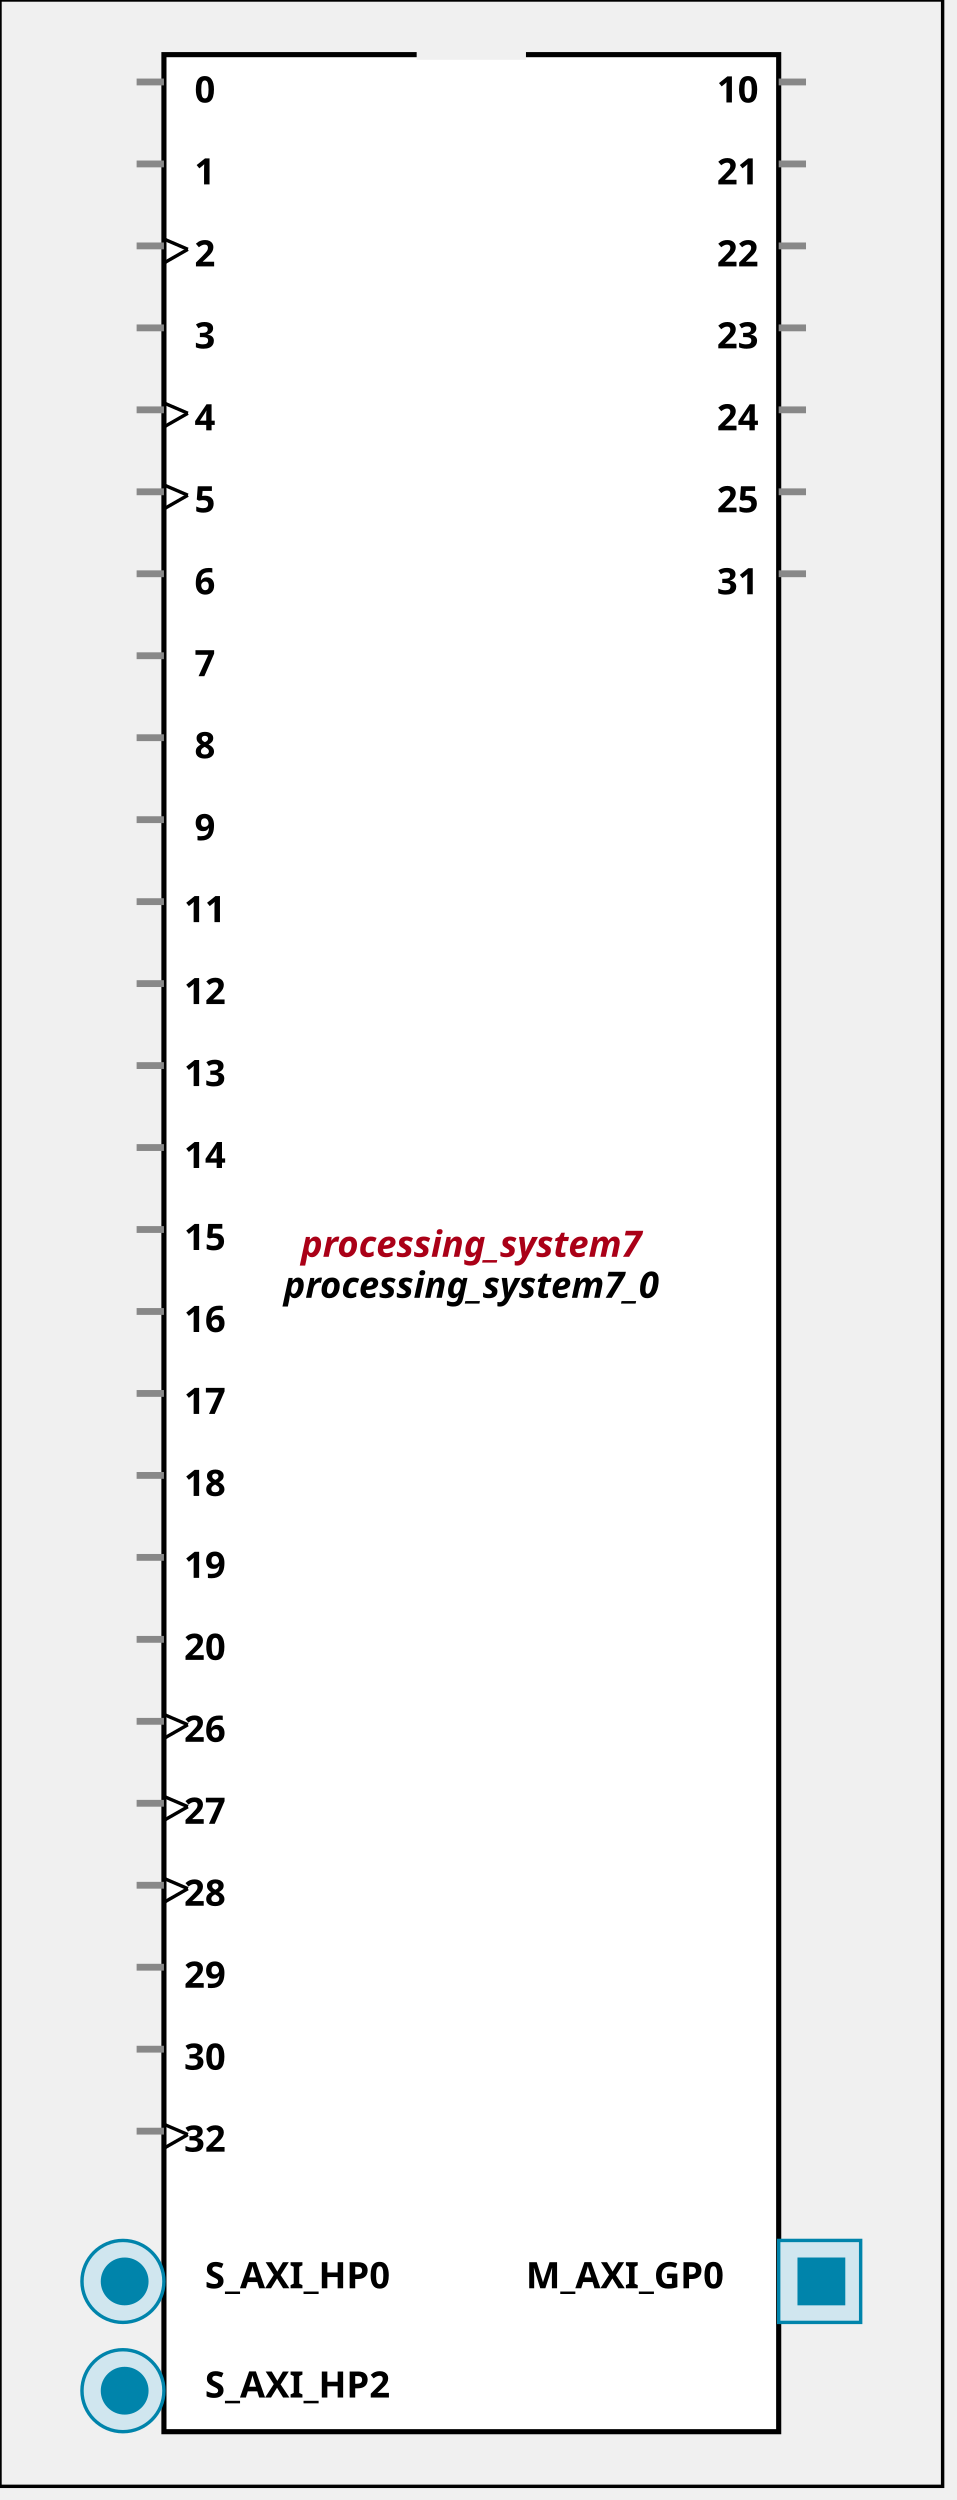
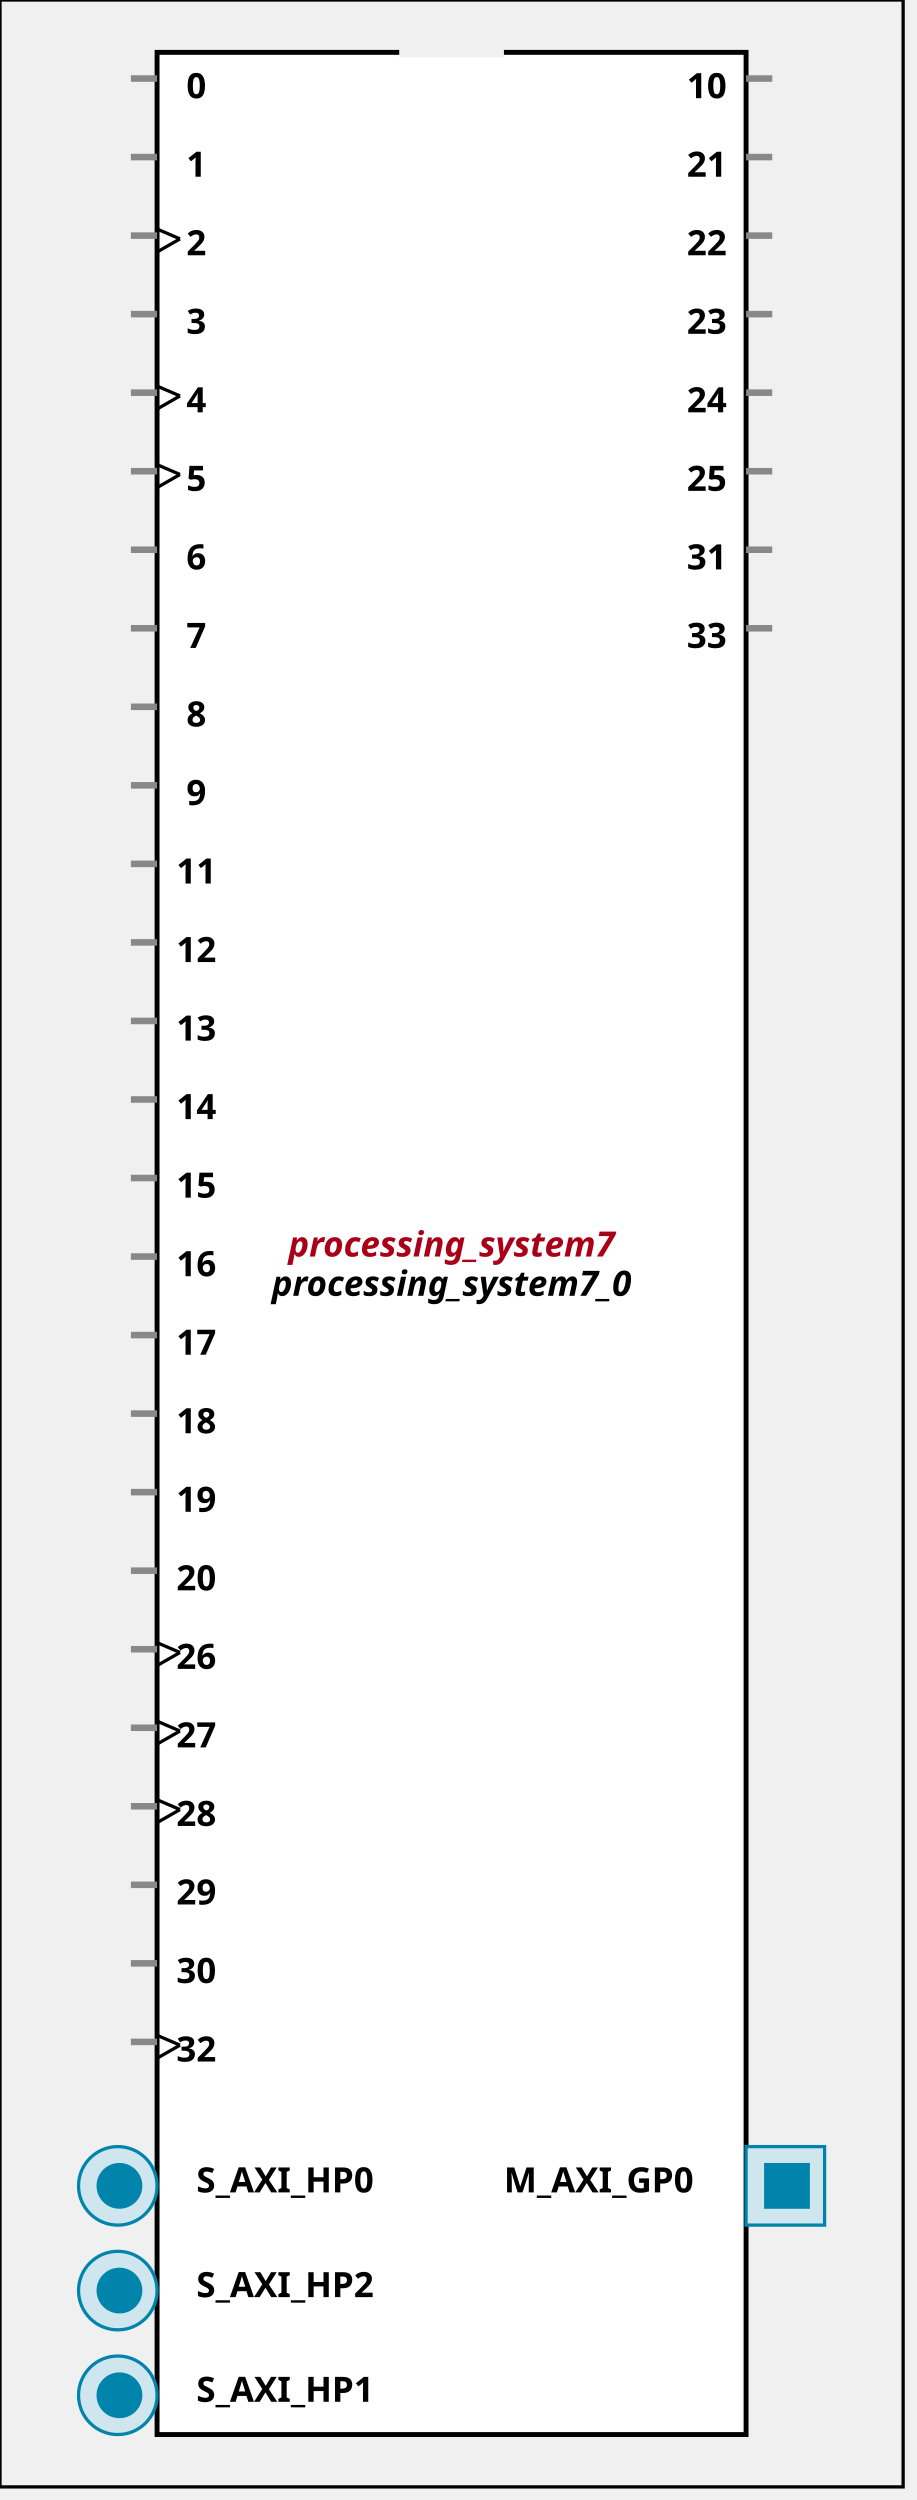
- <svg xmlns:xlink="http://www.w3.org/1999/xlink" width="280" height="732">
+ <svg xmlns:xlink="http://www.w3.org/1999/xlink" width="280" height="764">
  <defs>
    <g id="AXI_BifLabel">
      <rect x="0" y="0" rx="3" ry="3" width="32" height="16" style="fill:#0084AB; stroke:black; stroke-width:1" />
    </g>
    <g id="AXI_busconn_SLAVE">
      <circle cx="12" cy="12" r="12" style="fill:#D0E6EF; stroke:#0084AB; stroke-width:1" />
      <circle cx="12.5" cy="12" r="7" style="fill:#0084AB; stroke:none;" />
    </g>
    <g id="AXI_busconn_MASTER">
      <rect x="0" y="0" width="24" height="24" style="fill:#D0E6EF; stroke:#0084AB; stroke-width:1" />
      <rect x="5.5" y="5" width="14" height="14" style="fill:#0084AB; stroke:none;" />
    </g>
    <g id="AXIS_BifLabel">
      <rect x="0" y="0" rx="3" ry="3" width="32" height="16" style="fill:#0084AB; stroke:black; stroke-width:1" />
    </g>
    <g id="AXIS_busconn_TARGET">
      <circle cx="12" cy="12" r="12" style="fill:#D0E6EF; stroke:#0084AB; stroke-width:1" />
      <circle cx="12.5" cy="12" r="7" style="fill:#0084AB; stroke:none;" />
    </g>
    <g id="AXIS_busconn_INITIATOR">
      <rect x="0" y="0" width="24" height="24" style="fill:#D0E6EF; stroke:#0084AB; stroke-width:1" />
      <rect x="5.5" y="5" width="14" height="14" style="fill:#0084AB; stroke:none;" />
    </g>
    <g id="KEY_BifLabel">
      <rect x="0" y="0" rx="3" ry="3" width="32" height="16" style="fill:#444444; stroke:black; stroke-width:1" />
    </g>
    <g id="KEY_busconn_SLAVE">
      <circle cx="12" cy="12" r="12" style="fill:#888888; stroke:#444444; stroke-width:1" />
      <circle cx="12.5" cy="12" r="7" style="fill:#444444; stroke:none;" />
    </g>
    <g id="KEY_busconn_MASTER">
      <rect x="0" y="0" width="24" height="24" style="fill:#888888; stroke:#444444; stroke-width:1" />
      <rect x="5.5" y="5" width="14" height="14" style="fill:#444444; stroke:none;" />
    </g>
    <g id="KEY_busconn_MASTER_SLAVE">
      <circle cx="12" cy="12" r="12" style="fill:#888888; stroke:#444444; stroke-width:1" />
      <circle cx="12.5" cy="12" r="7" style="fill:#444444; stroke:none;" />
      <rect x="0" y="12" width="24" height="12" style="fill:#888888; stroke:#444444; stroke-width:1" />
      <rect x="5.5" y="12" width="14" height="7" style="fill:#444444; stroke:none;" />
    </g>
    <g id="KEY_busconn_TARGET">
      <circle cx="12" cy="12" r="12" style="fill:#888888; stroke:#444444; stroke-width:1" />
      <circle cx="12.5" cy="12" r="7" style="fill:#444444; stroke:none;" />
    </g>
    <g id="KEY_busconn_INITIATOR">
      <rect x="0" y="0" width="24" height="24" style="fill:#888888; stroke:#444444; stroke-width:1" />
      <rect x="5.5" y="5" width="14" height="14" style="fill:#444444; stroke:none;" />
    </g>
    <g id="KEY_busconn_MONITOR">
      <rect x="0" y="0.5" width="24" height="7" style="fill:#444444; stroke:none;" />
      <rect x="0" y="16" width="24" height="7" style="fill:#444444; stroke:none;" />
    </g>
    <g id="KEY_busconn_USER">
      <circle cx="12" cy="12" r="12" style="fill:#888888; stroke:#444444; stroke-width:1" />
      <circle cx="12.5" cy="12" r="7" style="fill:#444444; stroke:none;" />
    </g>
    <g id="KEY_busconn_TRANSPARENT">
      <circle cx="12" cy="12" r="12" style="fill:#FFFFFF; stroke:#444444; stroke-width:1" />
      <circle cx="12.5" cy="12" r="7" style="fill:#FFFFFF; stroke:none;" />
    </g>
    <g id="HCurve" overflow="visible">
      <path d="m 0  0,      a 16 16, 0,0,0, 32,0,     z" style="fill:#F0F0F0;fill-opacity:1;stroke:black;stroke-width:1.5" />
      <line x1="0" y1="0" x2="32" y2="0" style="stroke:#F0F0F0;stroke-width:3" />
    </g>
    <g id="IPD_StandardBody">
-       <rect x="0" y="0" width="276" height="728" style="fill:#F0F0F0;fill-opacity: 1.0; stroke:#000000; stroke-width:1" />
-       <rect x="48" y="16" width="180" height="696" style="fill:#FFFFFF; fill-opacity: 1.0; stroke:#000000; stroke-width:1.5" />
+       <rect x="0" y="0" width="276" height="760" style="fill:#F0F0F0;fill-opacity: 1.0; stroke:#000000; stroke-width:1" />
+       <rect x="48" y="16" width="180" height="728" style="fill:#FFFFFF; fill-opacity: 1.0; stroke:#000000; stroke-width:1.5" />
      <use x="122" y="16" xlink:href="#HCurve" />
    </g>
    <g id="IPD_PORT">
      <rect width="8" height="8" style="fill:#888888;stroke-width:1;stroke:black;" />
    </g>
    <g id="IPD_SPort">
      <line x1="0" y1="0" x2="8" y2="0" style="stroke:#888888;stroke-width:2;stroke-opacity:1" />
    </g>
    <g id="IPD_PortClk">
      <line x1="0" y1="0" x2="7" y2="3" style="stroke:#000000;stroke-width:1;stroke-opacity:1" />
      <line x1="7" y1="3" x2="0" y2="7" style="stroke:#000000;stroke-width:1;stroke-opacity:1" />
    </g>
  </defs>
  <use x="0" y="0" xlink:href="#IPD_StandardBody" />
-   <text x="138" y="368" fill="#AA0017" stroke="none" font-size="8pt" font-style="italic" font-weight="bold" text-anchor="middle" font-family="Verdana Arial Helvetica san-serif">processing_system7</text>
-   <text x="138" y="380" fill="#000000" stroke="none" font-size="8pt" font-style="italic" font-weight="bold" text-anchor="middle" font-family="Courier Arial Helvetica san-serif">processing_system7_0</text>
+   <text x="138" y="384" fill="#AA0017" stroke="none" font-size="8pt" font-style="italic" font-weight="bold" text-anchor="middle" font-family="Verdana Arial Helvetica san-serif">processing_system7</text>
+   <text x="138" y="396" fill="#000000" stroke="none" font-size="8pt" font-style="italic" font-weight="bold" text-anchor="middle" font-family="Courier Arial Helvetica san-serif">processing_system7_0</text>
  <use x="40" y="24" xlink:href="#IPD_SPort" />
  <text x="60" y="30" fill="#000000" stroke="none" font-size="8pt" font-style="normal" font-weight="bold" text-anchor="middle" font-family="Verdana Arial Helvetica san-serif">0</text>
  <use x="40" y="48" xlink:href="#IPD_SPort" />
  <text x="60" y="54" fill="#000000" stroke="none" font-size="8pt" font-style="normal" font-weight="bold" text-anchor="middle" font-family="Verdana Arial Helvetica san-serif">1</text>
  <use x="40" y="72" xlink:href="#IPD_SPort" />
  <use x="48" y="70" xlink:href="#IPD_PortClk" />
  <text x="60" y="78" fill="#000000" stroke="none" font-size="8pt" font-style="normal" font-weight="bold" text-anchor="middle" font-family="Verdana Arial Helvetica san-serif">2</text>
  <use x="40" y="96" xlink:href="#IPD_SPort" />
  <text x="60" y="102" fill="#000000" stroke="none" font-size="8pt" font-style="normal" font-weight="bold" text-anchor="middle" font-family="Verdana Arial Helvetica san-serif">3</text>
  <use x="40" y="120" xlink:href="#IPD_SPort" />
  <use x="48" y="118" xlink:href="#IPD_PortClk" />
  <text x="60" y="126" fill="#000000" stroke="none" font-size="8pt" font-style="normal" font-weight="bold" text-anchor="middle" font-family="Verdana Arial Helvetica san-serif">4</text>
  <use x="40" y="144" xlink:href="#IPD_SPort" />
  <use x="48" y="142" xlink:href="#IPD_PortClk" />
  <text x="60" y="150" fill="#000000" stroke="none" font-size="8pt" font-style="normal" font-weight="bold" text-anchor="middle" font-family="Verdana Arial Helvetica san-serif">5</text>
  <use x="40" y="168" xlink:href="#IPD_SPort" />
  <text x="60" y="174" fill="#000000" stroke="none" font-size="8pt" font-style="normal" font-weight="bold" text-anchor="middle" font-family="Verdana Arial Helvetica san-serif">6</text>
  <use x="40" y="192" xlink:href="#IPD_SPort" />
  <text x="60" y="198" fill="#000000" stroke="none" font-size="8pt" font-style="normal" font-weight="bold" text-anchor="middle" font-family="Verdana Arial Helvetica san-serif">7</text>
  <use x="40" y="216" xlink:href="#IPD_SPort" />
  <text x="60" y="222" fill="#000000" stroke="none" font-size="8pt" font-style="normal" font-weight="bold" text-anchor="middle" font-family="Verdana Arial Helvetica san-serif">8</text>
  <use x="40" y="240" xlink:href="#IPD_SPort" />
  <text x="60" y="246" fill="#000000" stroke="none" font-size="8pt" font-style="normal" font-weight="bold" text-anchor="middle" font-family="Verdana Arial Helvetica san-serif">9</text>
  <use x="40" y="264" xlink:href="#IPD_SPort" />
  <text x="60" y="270" fill="#000000" stroke="none" font-size="8pt" font-style="normal" font-weight="bold" text-anchor="middle" font-family="Verdana Arial Helvetica san-serif">11</text>
  <use x="40" y="288" xlink:href="#IPD_SPort" />
  <text x="60" y="294" fill="#000000" stroke="none" font-size="8pt" font-style="normal" font-weight="bold" text-anchor="middle" font-family="Verdana Arial Helvetica san-serif">12</text>
  <use x="40" y="312" xlink:href="#IPD_SPort" />
  <text x="60" y="318" fill="#000000" stroke="none" font-size="8pt" font-style="normal" font-weight="bold" text-anchor="middle" font-family="Verdana Arial Helvetica san-serif">13</text>
  <use x="40" y="336" xlink:href="#IPD_SPort" />
  <text x="60" y="342" fill="#000000" stroke="none" font-size="8pt" font-style="normal" font-weight="bold" text-anchor="middle" font-family="Verdana Arial Helvetica san-serif">14</text>
  <use x="40" y="360" xlink:href="#IPD_SPort" />
  <text x="60" y="366" fill="#000000" stroke="none" font-size="8pt" font-style="normal" font-weight="bold" text-anchor="middle" font-family="Verdana Arial Helvetica san-serif">15</text>
  <use x="40" y="384" xlink:href="#IPD_SPort" />
  <text x="60" y="390" fill="#000000" stroke="none" font-size="8pt" font-style="normal" font-weight="bold" text-anchor="middle" font-family="Verdana Arial Helvetica san-serif">16</text>
  <use x="40" y="408" xlink:href="#IPD_SPort" />
  <text x="60" y="414" fill="#000000" stroke="none" font-size="8pt" font-style="normal" font-weight="bold" text-anchor="middle" font-family="Verdana Arial Helvetica san-serif">17</text>
  <use x="40" y="432" xlink:href="#IPD_SPort" />
  <text x="60" y="438" fill="#000000" stroke="none" font-size="8pt" font-style="normal" font-weight="bold" text-anchor="middle" font-family="Verdana Arial Helvetica san-serif">18</text>
  <use x="40" y="456" xlink:href="#IPD_SPort" />
  <text x="60" y="462" fill="#000000" stroke="none" font-size="8pt" font-style="normal" font-weight="bold" text-anchor="middle" font-family="Verdana Arial Helvetica san-serif">19</text>
  <use x="40" y="480" xlink:href="#IPD_SPort" />
  <text x="60" y="486" fill="#000000" stroke="none" font-size="8pt" font-style="normal" font-weight="bold" text-anchor="middle" font-family="Verdana Arial Helvetica san-serif">20</text>
  <use x="40" y="504" xlink:href="#IPD_SPort" />
  <use x="48" y="502" xlink:href="#IPD_PortClk" />
  <text x="60" y="510" fill="#000000" stroke="none" font-size="8pt" font-style="normal" font-weight="bold" text-anchor="middle" font-family="Verdana Arial Helvetica san-serif">26</text>
  <use x="40" y="528" xlink:href="#IPD_SPort" />
  <use x="48" y="526" xlink:href="#IPD_PortClk" />
  <text x="60" y="534" fill="#000000" stroke="none" font-size="8pt" font-style="normal" font-weight="bold" text-anchor="middle" font-family="Verdana Arial Helvetica san-serif">27</text>
  <use x="40" y="552" xlink:href="#IPD_SPort" />
  <use x="48" y="550" xlink:href="#IPD_PortClk" />
  <text x="60" y="558" fill="#000000" stroke="none" font-size="8pt" font-style="normal" font-weight="bold" text-anchor="middle" font-family="Verdana Arial Helvetica san-serif">28</text>
  <use x="40" y="576" xlink:href="#IPD_SPort" />
  <text x="60" y="582" fill="#000000" stroke="none" font-size="8pt" font-style="normal" font-weight="bold" text-anchor="middle" font-family="Verdana Arial Helvetica san-serif">29</text>
  <use x="40" y="600" xlink:href="#IPD_SPort" />
  <text x="60" y="606" fill="#000000" stroke="none" font-size="8pt" font-style="normal" font-weight="bold" text-anchor="middle" font-family="Verdana Arial Helvetica san-serif">30</text>
  <use x="40" y="624" xlink:href="#IPD_SPort" />
  <use x="48" y="622" xlink:href="#IPD_PortClk" />
  <text x="60" y="630" fill="#000000" stroke="none" font-size="8pt" font-style="normal" font-weight="bold" text-anchor="middle" font-family="Verdana Arial Helvetica san-serif">32</text>
  <use x="228" y="24" xlink:href="#IPD_SPort" />
  <text x="216" y="30" fill="#000000" stroke="none" font-size="8pt" font-style="normal" font-weight="bold" text-anchor="middle" font-family="Verdana Arial Helvetica san-serif">10</text>
  <use x="228" y="48" xlink:href="#IPD_SPort" />
  <text x="216" y="54" fill="#000000" stroke="none" font-size="8pt" font-style="normal" font-weight="bold" text-anchor="middle" font-family="Verdana Arial Helvetica san-serif">21</text>
  <use x="228" y="72" xlink:href="#IPD_SPort" />
  <text x="216" y="78" fill="#000000" stroke="none" font-size="8pt" font-style="normal" font-weight="bold" text-anchor="middle" font-family="Verdana Arial Helvetica san-serif">22</text>
  <use x="228" y="96" xlink:href="#IPD_SPort" />
  <text x="216" y="102" fill="#000000" stroke="none" font-size="8pt" font-style="normal" font-weight="bold" text-anchor="middle" font-family="Verdana Arial Helvetica san-serif">23</text>
  <use x="228" y="120" xlink:href="#IPD_SPort" />
  <text x="216" y="126" fill="#000000" stroke="none" font-size="8pt" font-style="normal" font-weight="bold" text-anchor="middle" font-family="Verdana Arial Helvetica san-serif">24</text>
  <use x="228" y="144" xlink:href="#IPD_SPort" />
  <text x="216" y="150" fill="#000000" stroke="none" font-size="8pt" font-style="normal" font-weight="bold" text-anchor="middle" font-family="Verdana Arial Helvetica san-serif">25</text>
  <use x="228" y="168" xlink:href="#IPD_SPort" />
  <text x="216" y="174" fill="#000000" stroke="none" font-size="8pt" font-style="normal" font-weight="bold" text-anchor="middle" font-family="Verdana Arial Helvetica san-serif">31</text>
+   <use x="228" y="192" xlink:href="#IPD_SPort" />
+   <text x="216" y="198" fill="#000000" stroke="none" font-size="8pt" font-style="normal" font-weight="bold" text-anchor="middle" font-family="Verdana Arial Helvetica san-serif">33</text>
  <use x="24" y="656" xlink:href="#AXI_busconn_SLAVE" />
  <text x="60" y="670" fill="#000000" stroke="none" font-size="8pt" font-style="normal" font-weight="bold" font-family="Verdana Arial Helvetica san-serif">S_AXI_HP0</text>
  <use x="24" y="688" xlink:href="#AXI_busconn_SLAVE" />
  <text x="60" y="702" fill="#000000" stroke="none" font-size="8pt" font-style="normal" font-weight="bold" font-family="Verdana Arial Helvetica san-serif">S_AXI_HP2</text>
+   <use x="24" y="720" xlink:href="#AXI_busconn_SLAVE" />
+   <text x="60" y="734" fill="#000000" stroke="none" font-size="8pt" font-style="normal" font-weight="bold" font-family="Verdana Arial Helvetica san-serif">S_AXI_HP1</text>
  <use x="228" y="656" xlink:href="#AXI_busconn_MASTER" />
  <text x="154" y="670" fill="#000000" stroke="none" font-size="8pt" font-style="normal" font-weight="bold" font-family="Verdana Arial Helvetica san-serif">M_AXI_GP0</text>
</svg>
